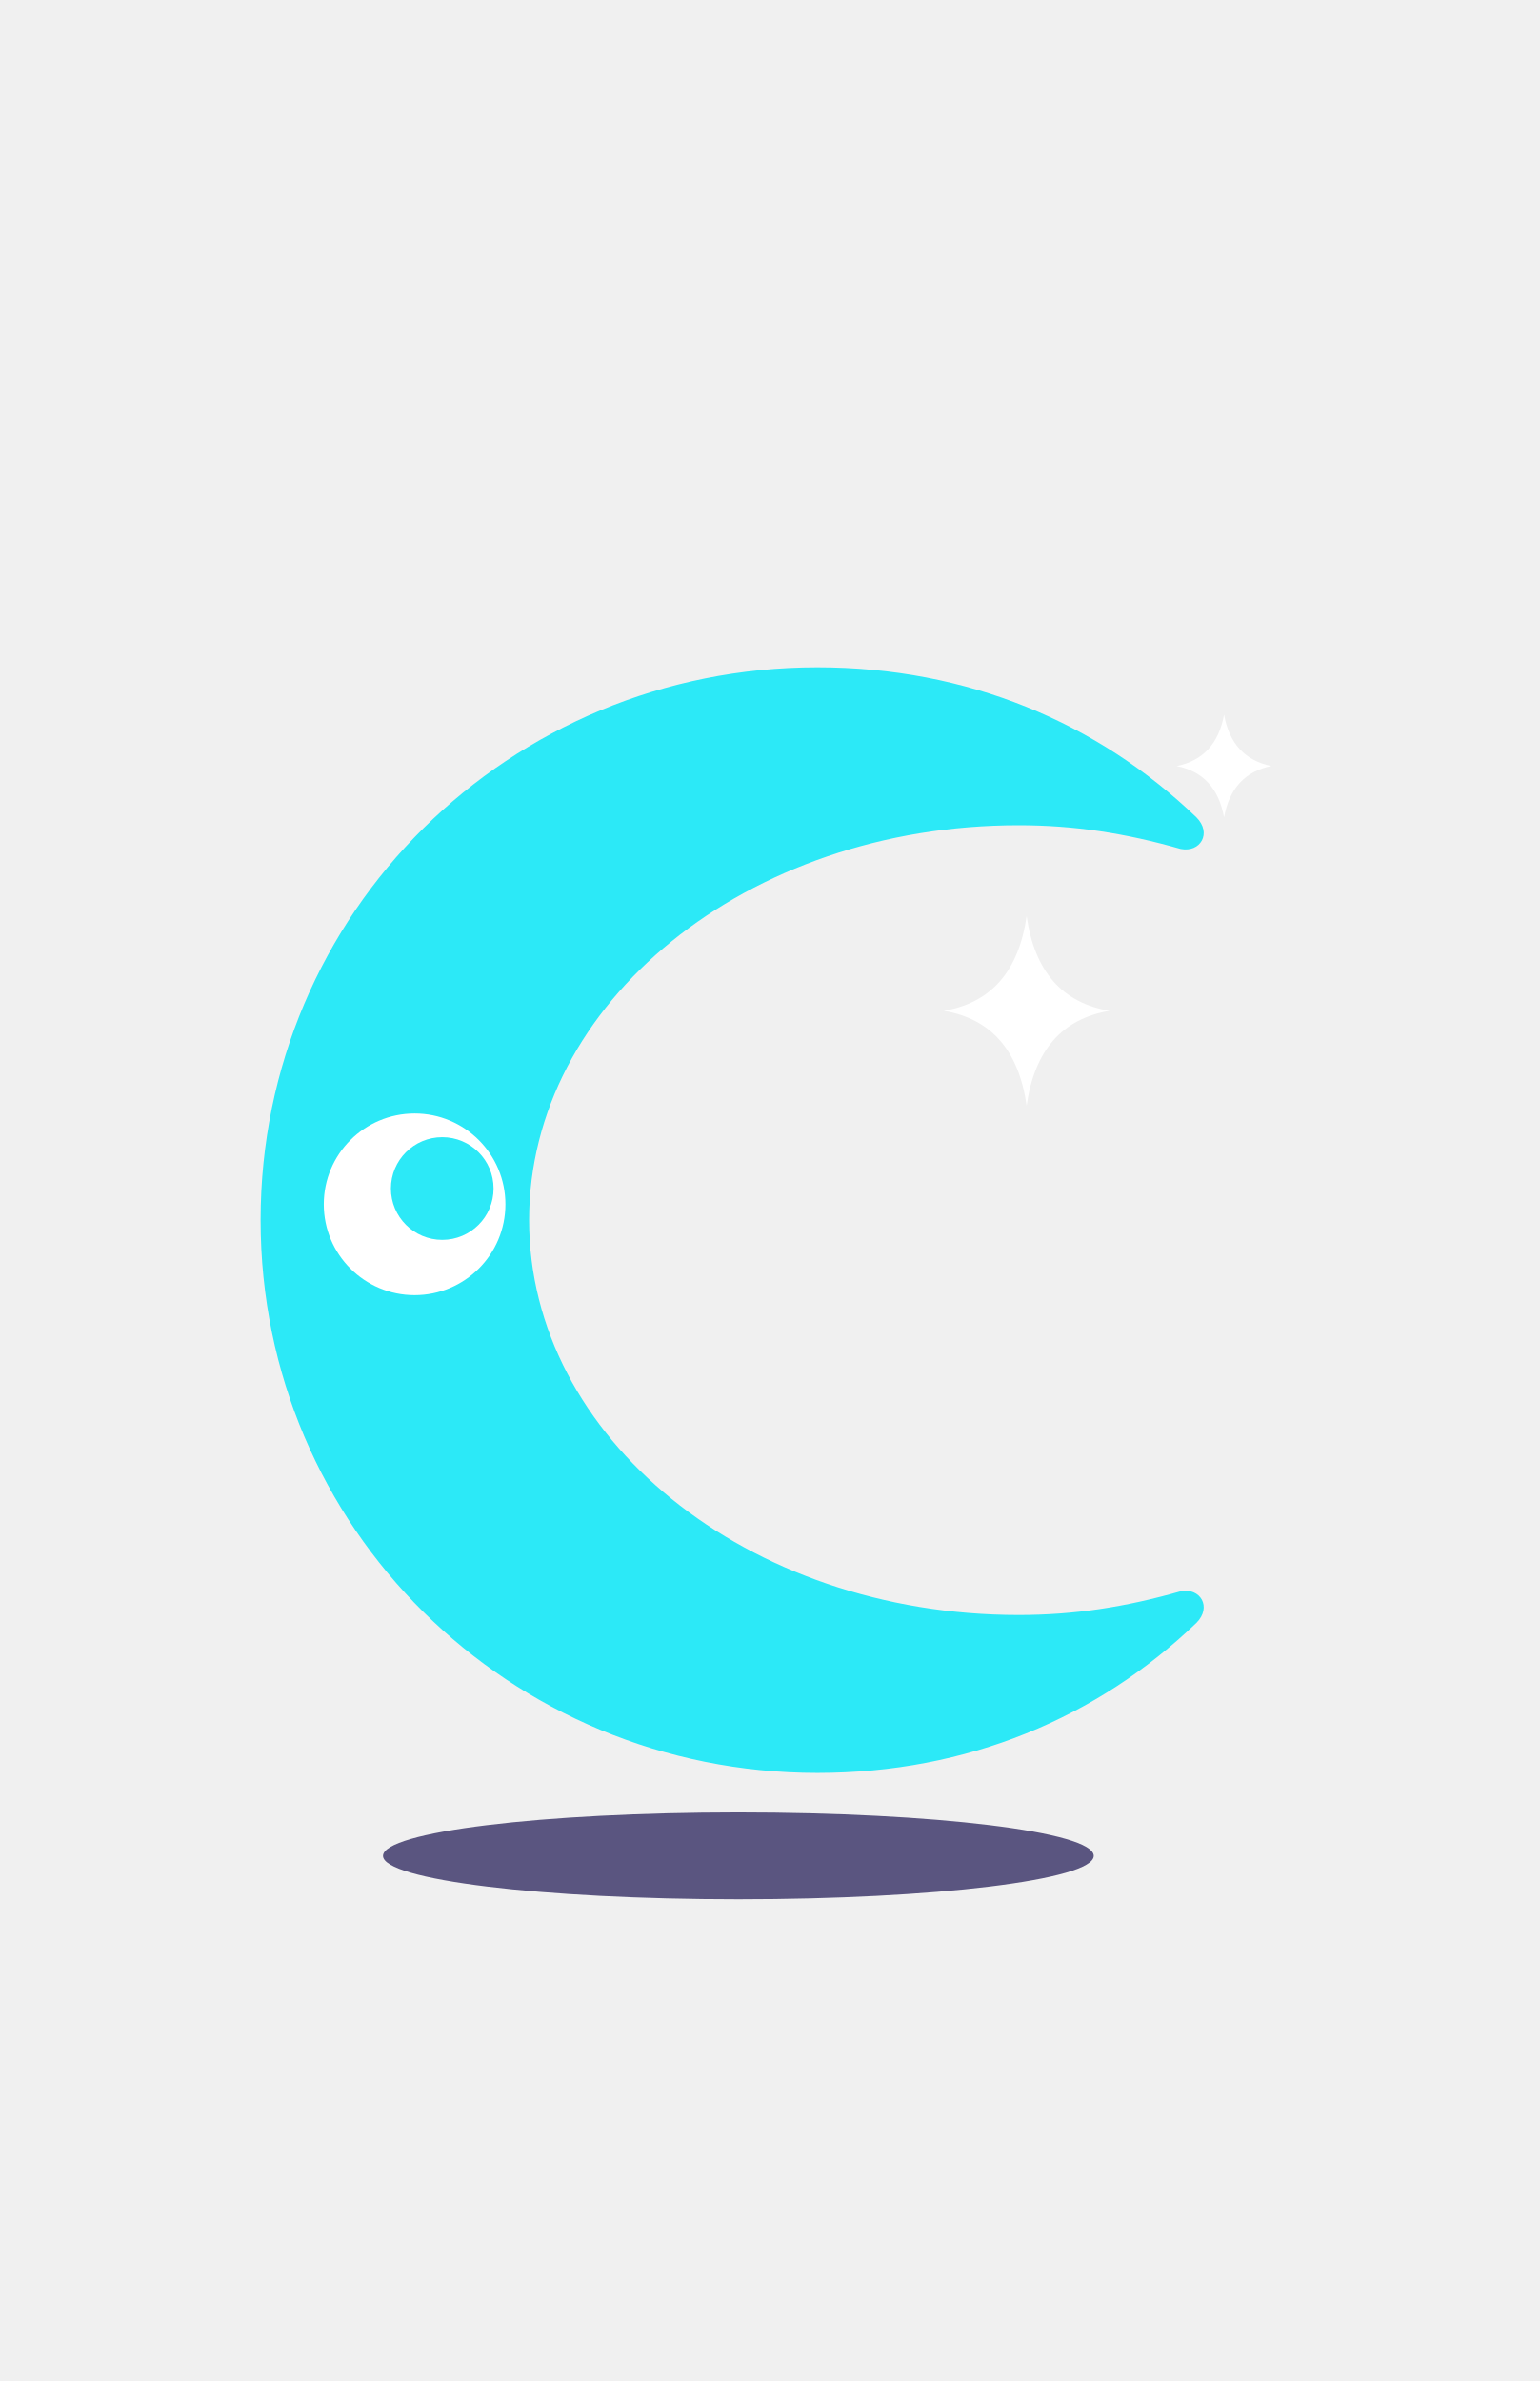
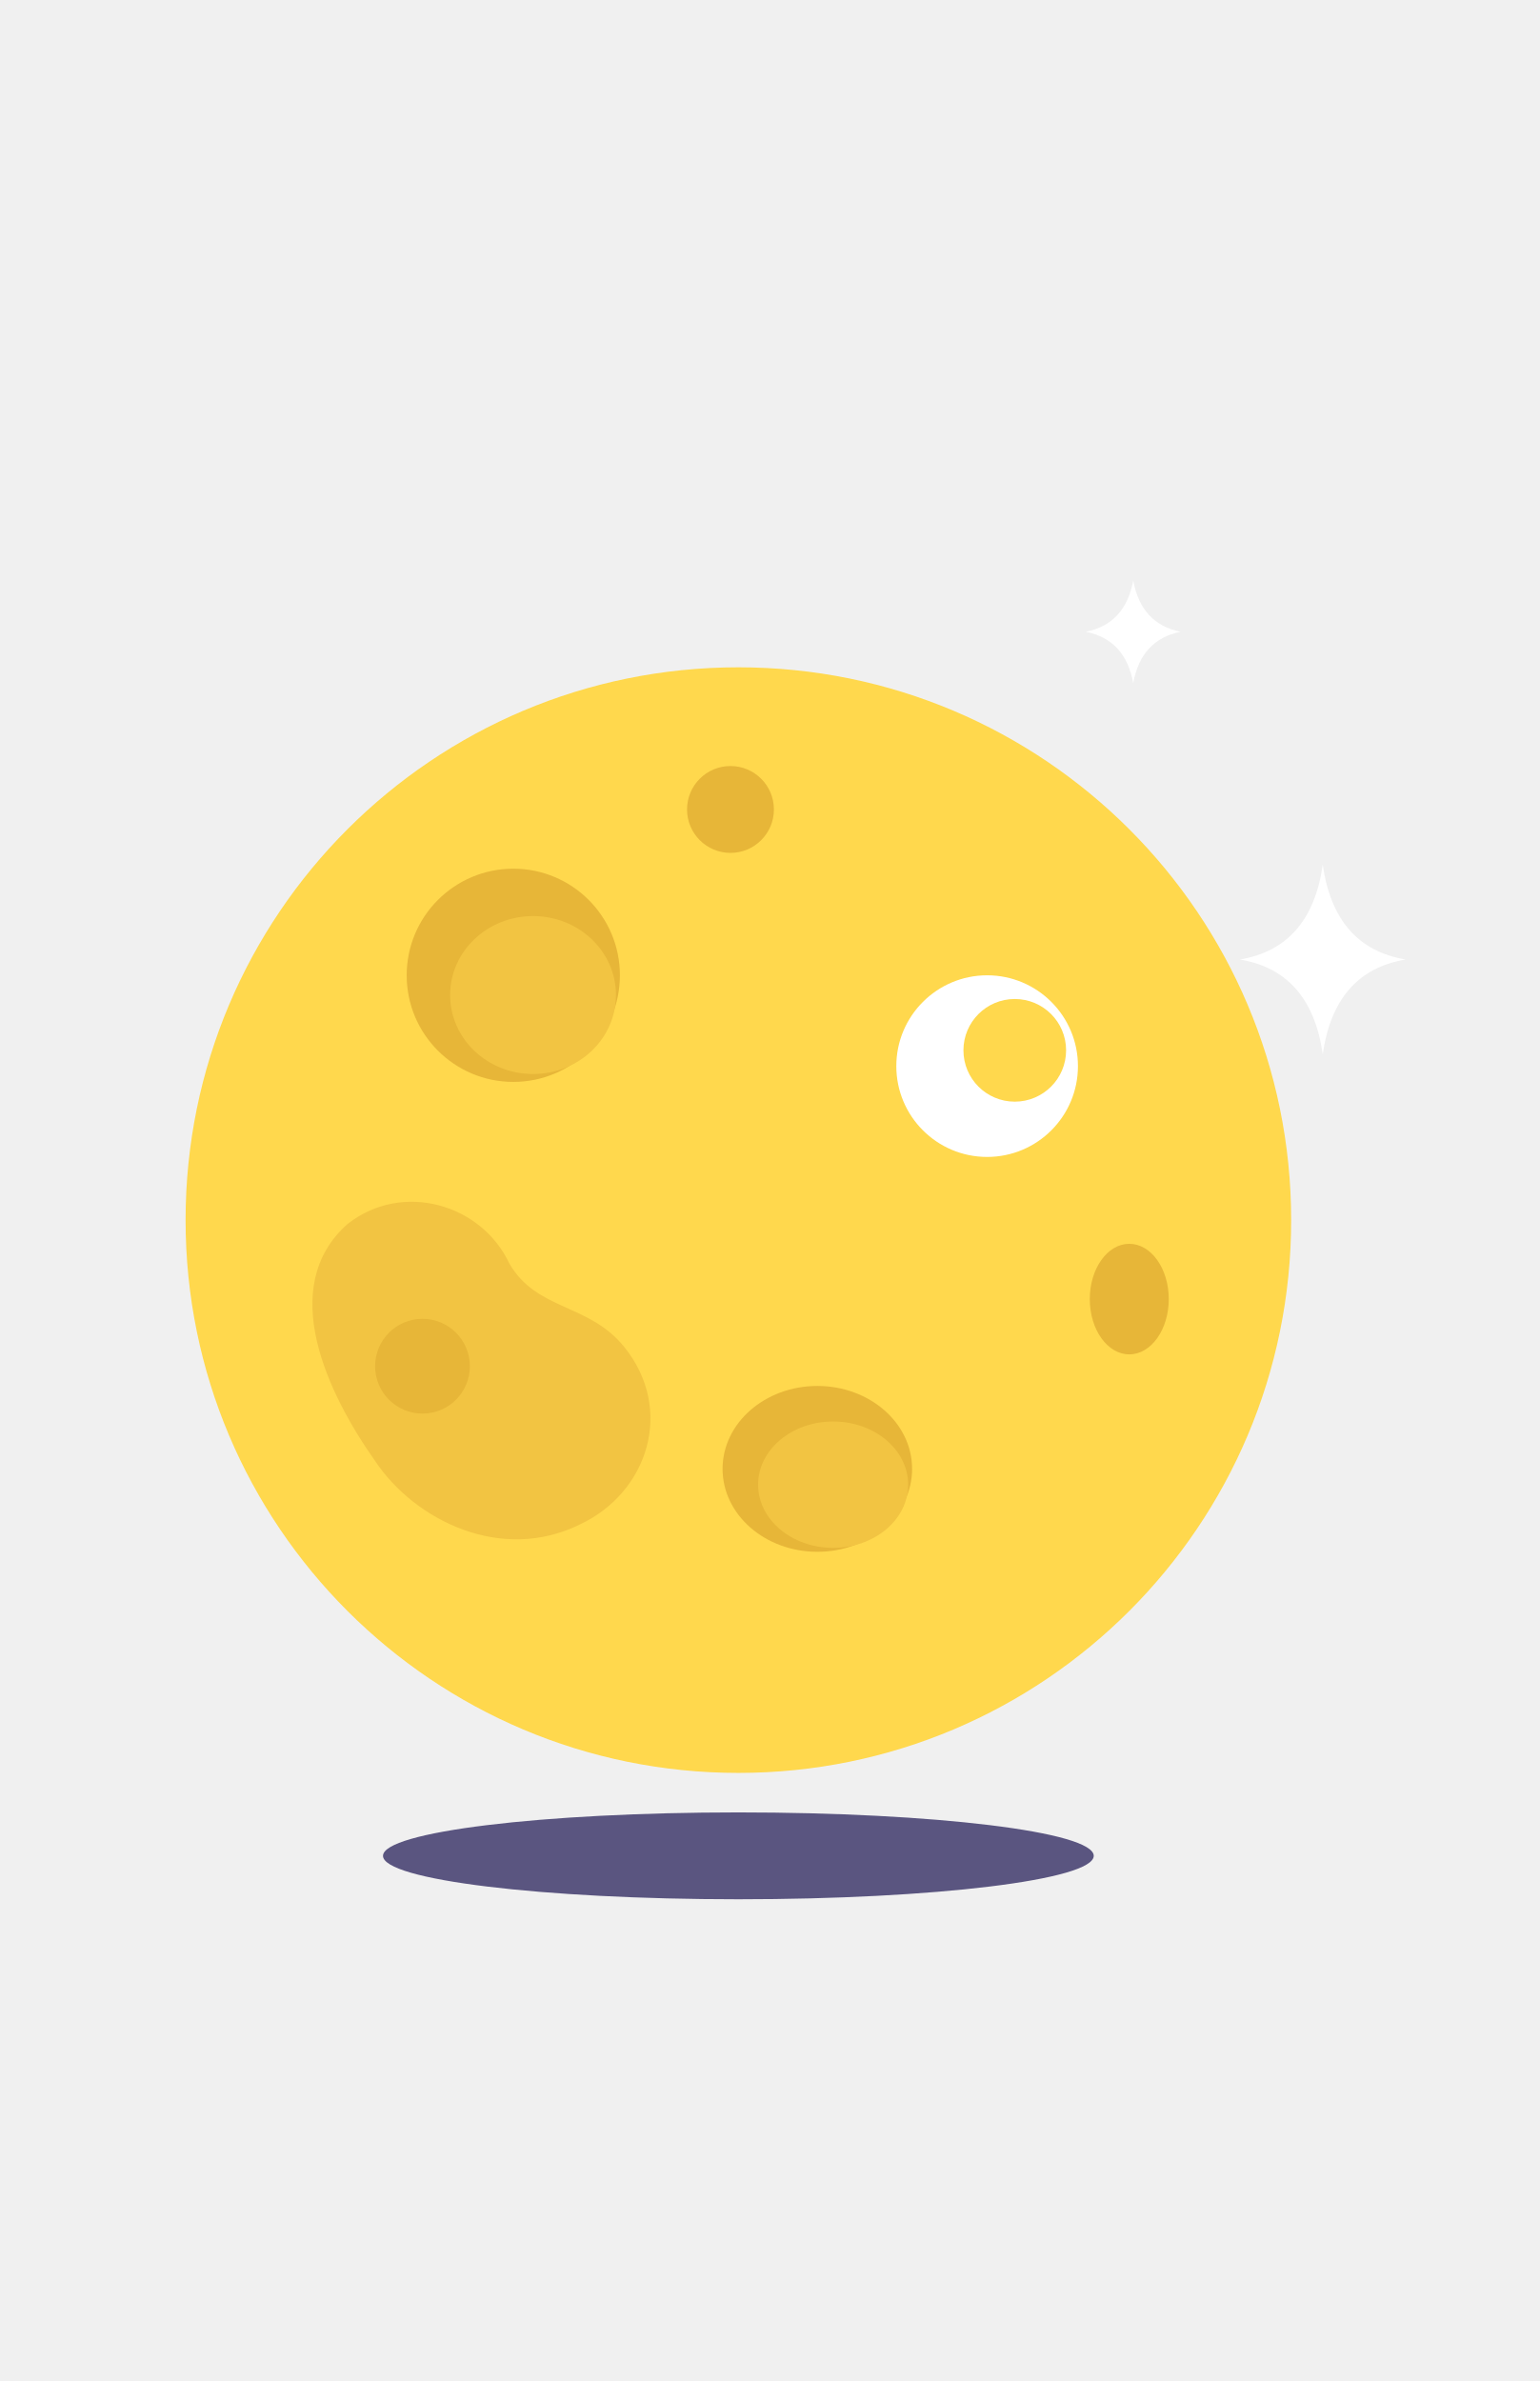
<svg xmlns="http://www.w3.org/2000/svg" width="390" height="603" viewBox="0 0 390 603" role="img" aria-labelledby="title description">
  <ellipse id="shadow" cx="187" cy="470" rx="90" ry="11" fill="#5a5580" />
-   <path id="moon" fill="#2ce9f7" d="M303 207C278 183 245 169 207 169C129 169 66 231 66 309C66 387 129 449 207 449C245 449 278 435 303 411C307 407 304 402 299 403C285 407 272 409 258 409C189 409 134 364 134 309C134 254 189 209 258 209C272 209 285 211 299 215C304 216 307 211 303 207Z" />
-   <circle id="eye" cx="105" cy="305" r="23" fill="#fff" />
-   <circle id="pupil" cx="112" cy="301" r="13" fill="#2ce9f7" />
-   <path id="large-star" fill="#fff" d="M260 232Q263 253 281 256Q263 259 260 280Q257 259 239 256Q257 253 260 232Z" />
-   <path id="small-star" fill="#fff" d="M310 181Q312 192 322 194Q312 196 310 207Q308 196 298 194Q308 192 310 181Z" />
+   <circle id="moon" cx="187" cy="309" r="140" fill="#ffd84d" />
+   <g id="lunar-surface">
+     <path id="lunar-patch" fill="#f2c442" d="M88 310C102 299 122 305 129 320C136 332 149 330 158 341C171 357 164 378 147 386C127 396 105 385 95 370C83 353 70 326 88 310Z" />
+     <g id="craters" fill="#e7b638">
+       <circle cx="130" cy="247" r="27" />
+       <ellipse cx="207" cy="372" rx="24" ry="21" />
+       <circle cx="185" cy="205" r="11" />
+       <ellipse cx="286" cy="329" rx="10" ry="14" />
+       <circle cx="107" cy="346" r="12" />
+     </g>
+     <g id="crater-floors" fill="#f2c442">
+       <ellipse cx="135" cy="252" rx="21" ry="20" />
+       <ellipse cx="211" cy="376" rx="19" ry="16" />
+     </g>
+   </g>
+   <circle id="eye" cx="250" cy="270" r="23" fill="#fff" />
+   <circle id="pupil" cx="257" cy="266" r="13" fill="#ffd84d" />
+   <path id="large-star" fill="#fff" d="M335 219Q338 240 356 243Q338 246 335 267Q332 246 314 243Q332 240 335 219Z" />
+   <path id="small-star" fill="#fff" d="M287 147Q289 158 299 160Q289 162 287 173Q285 162 275 160Q285 158 287 147Z" />
</svg>
